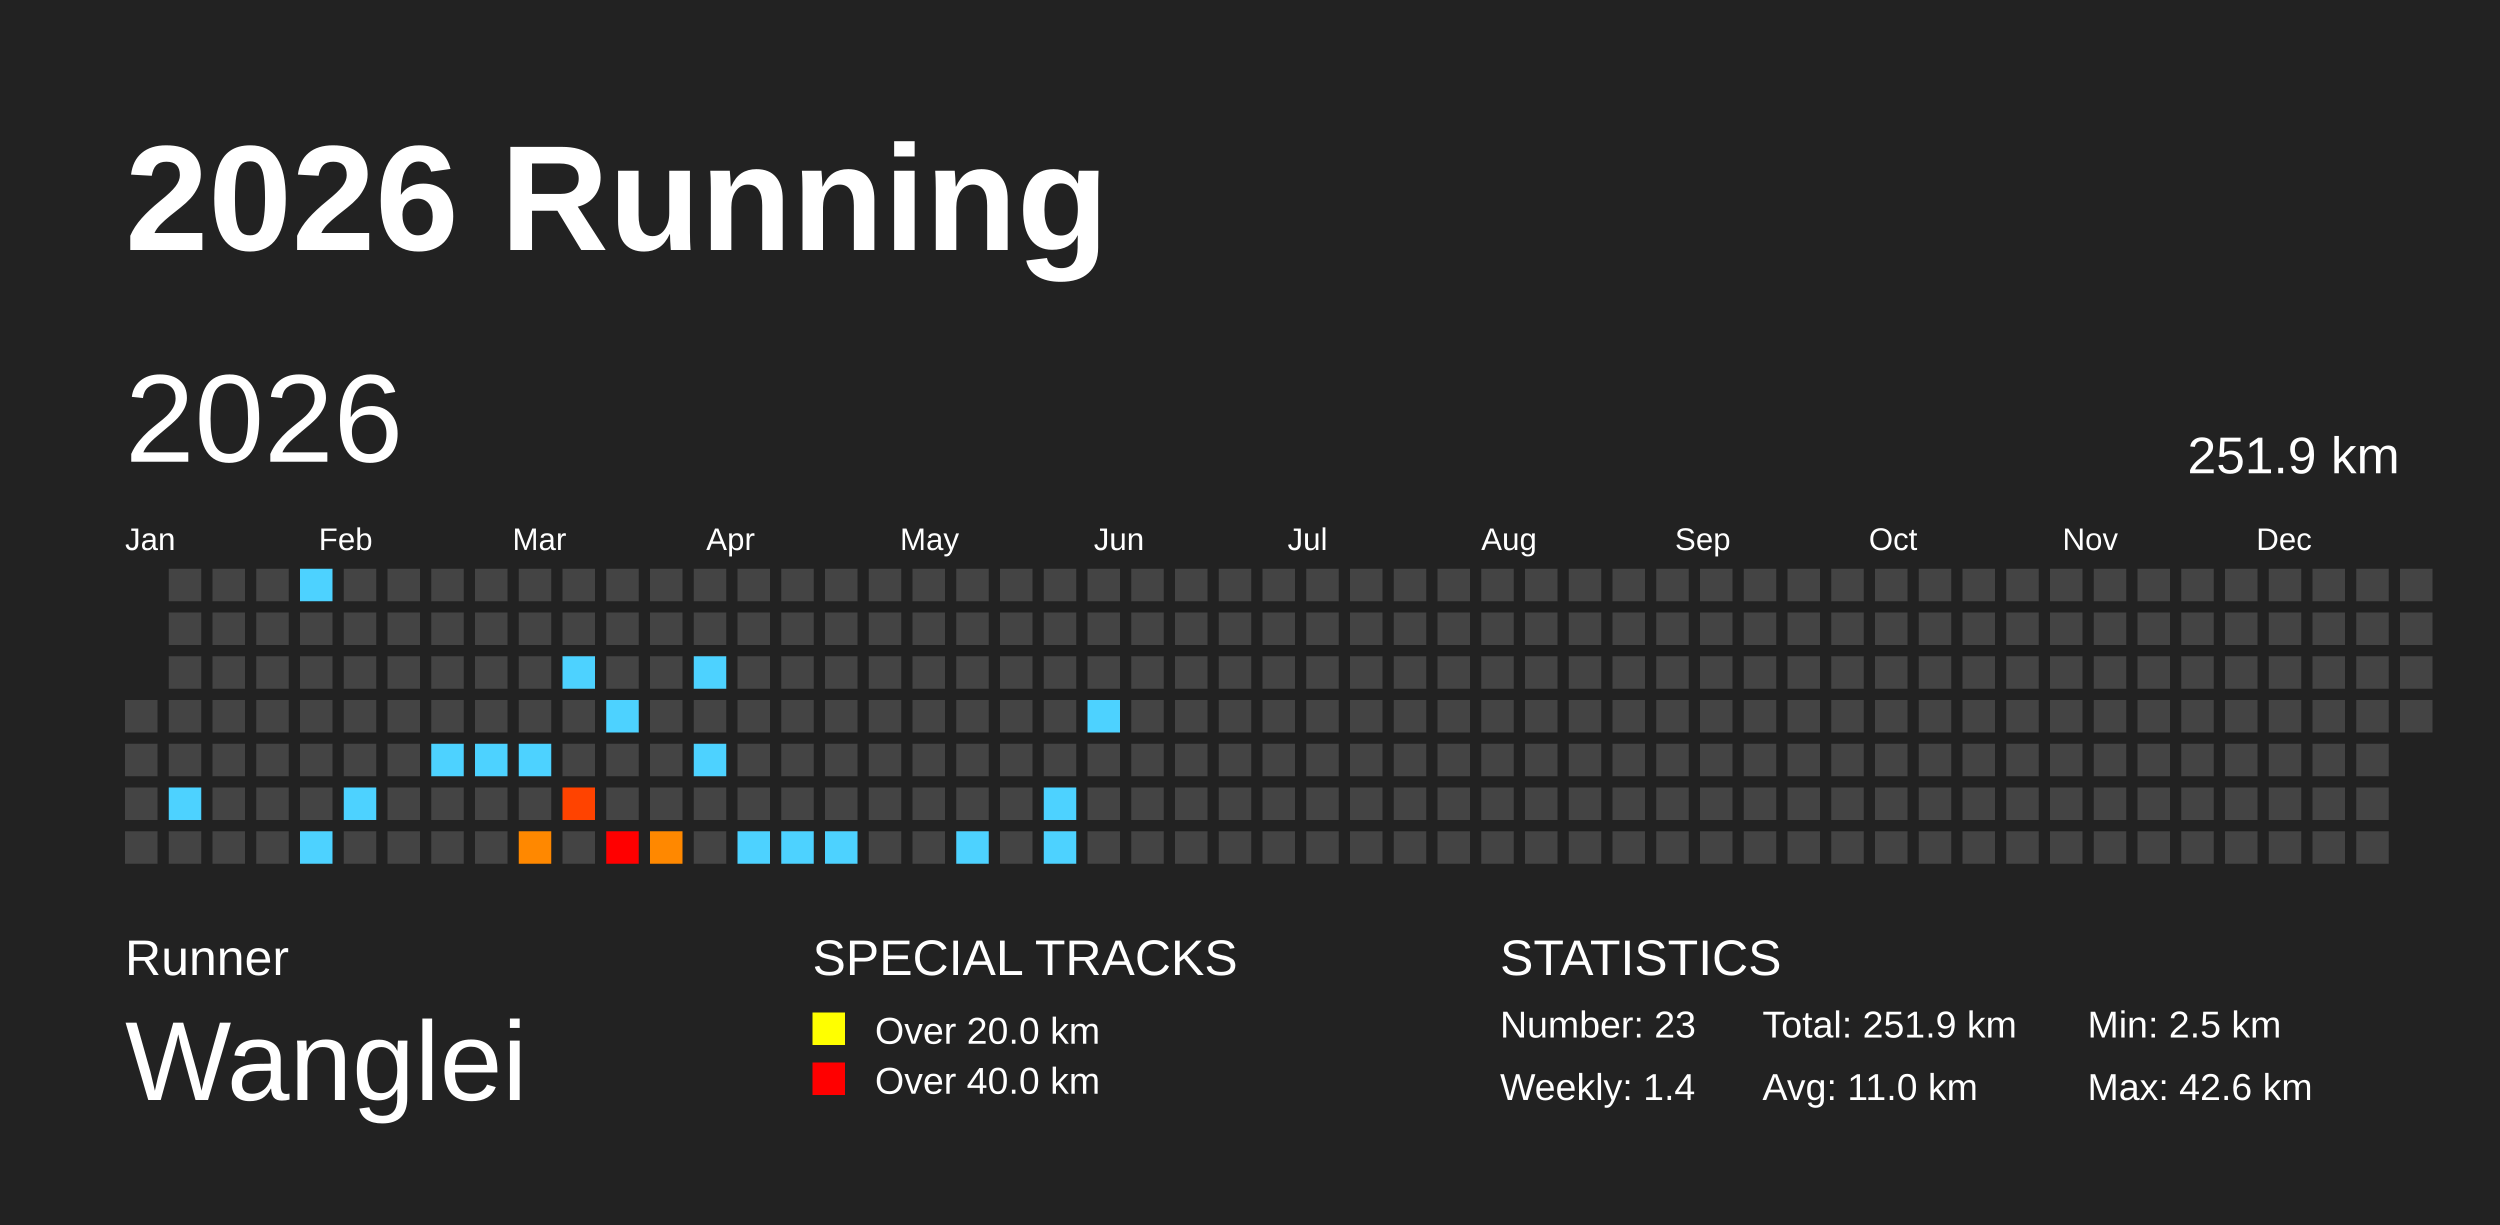
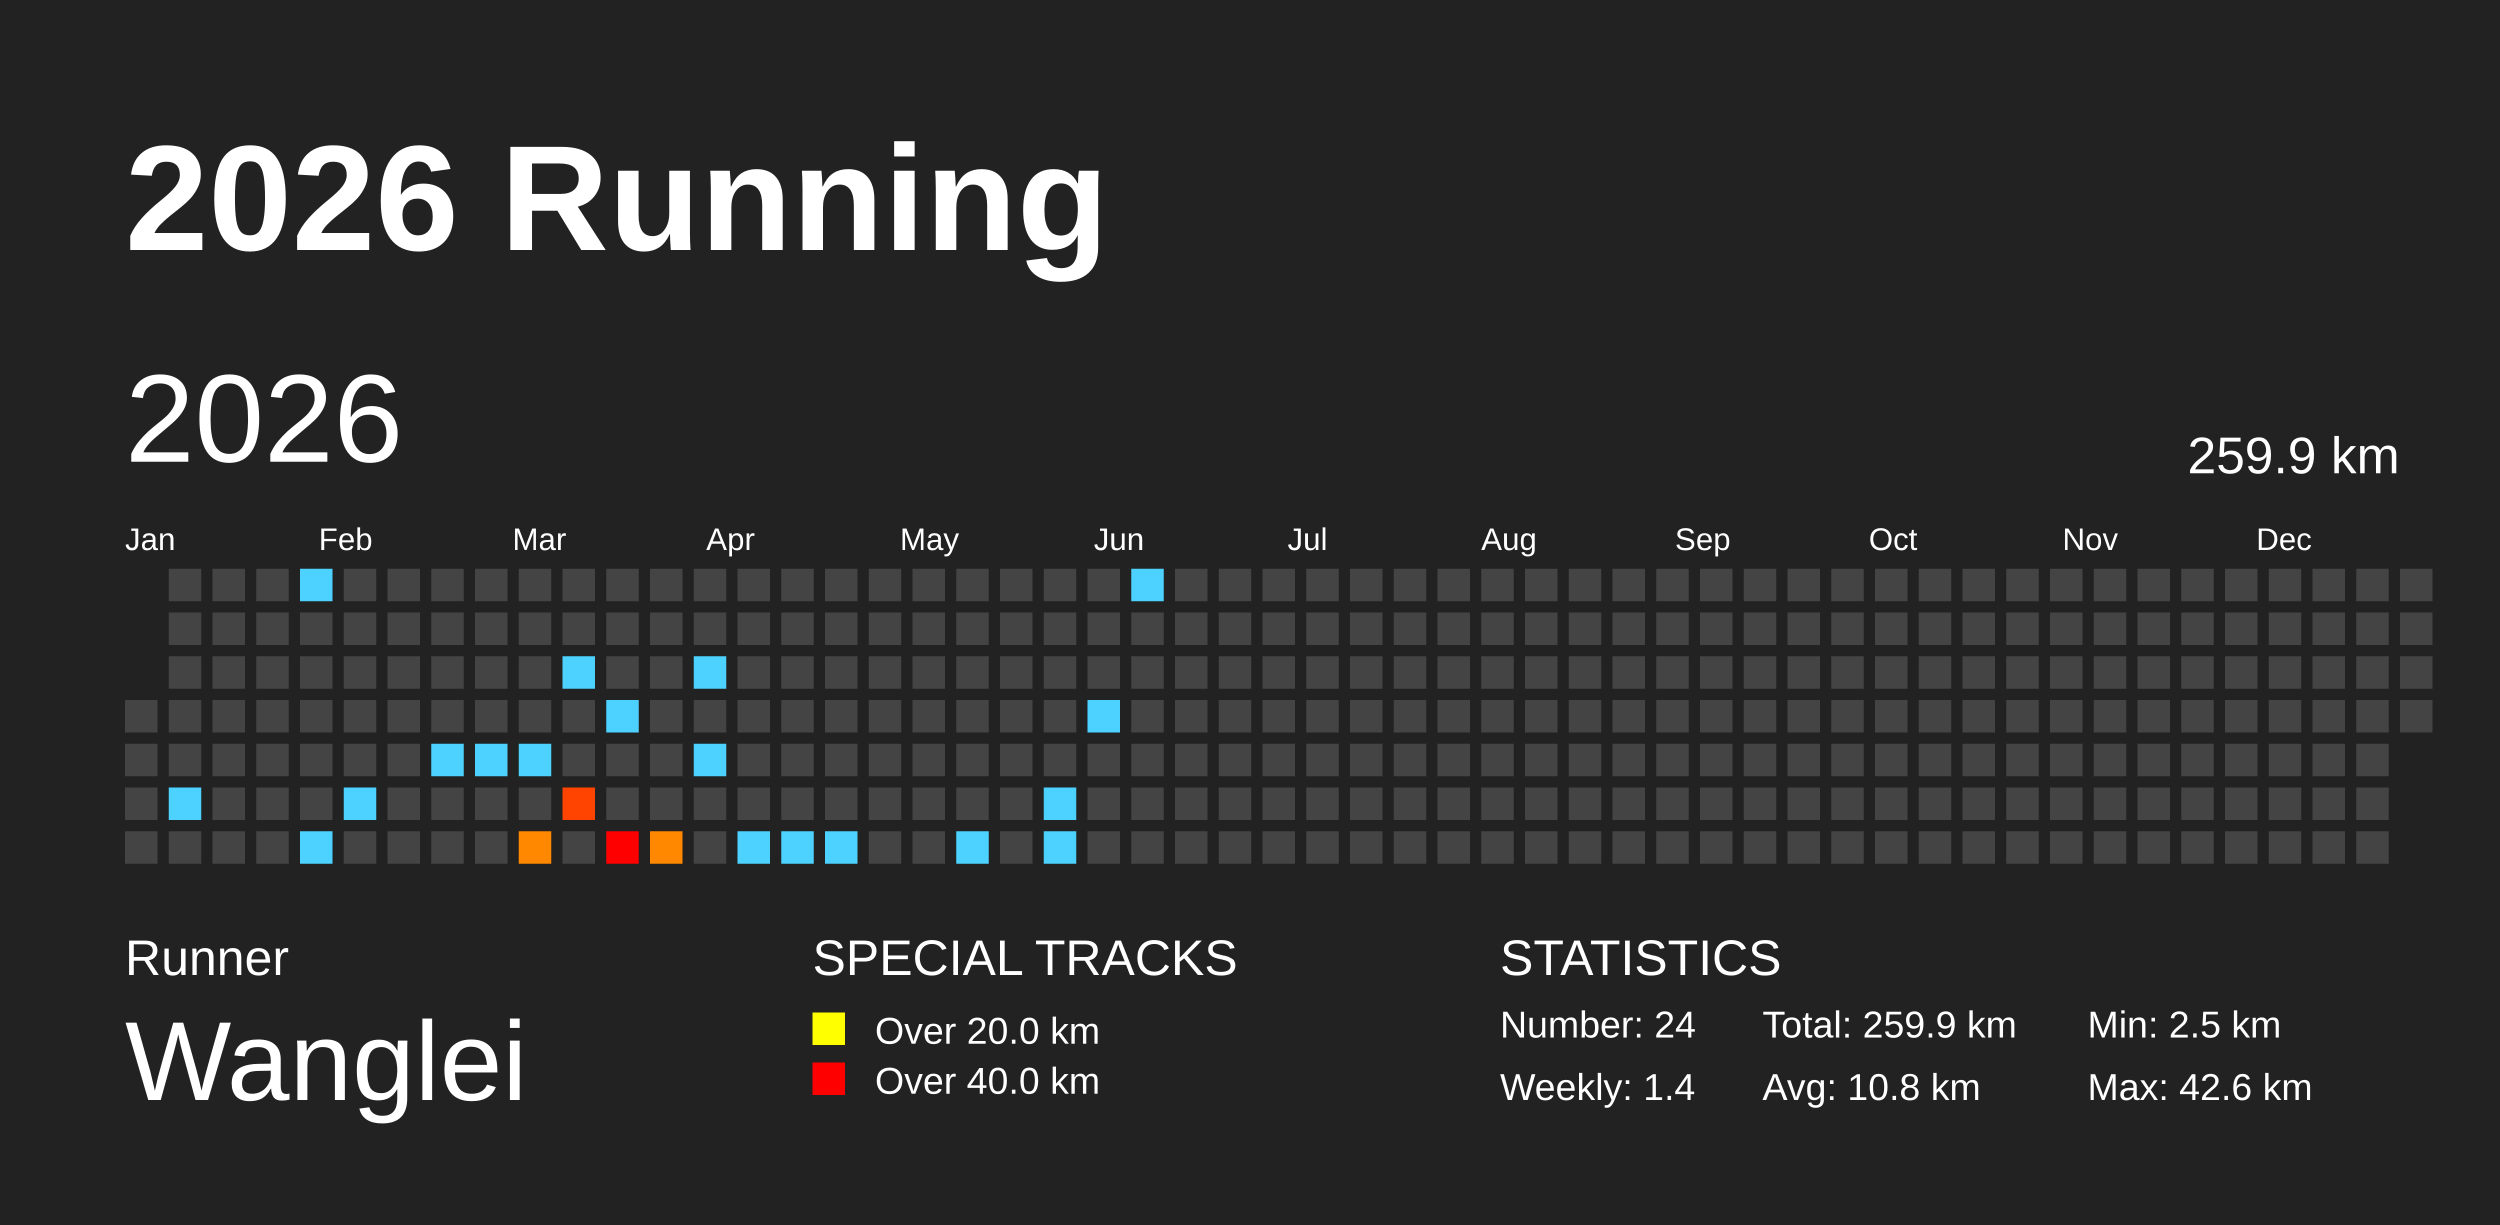
<svg xmlns="http://www.w3.org/2000/svg" baseProfile="full" height="98mm" version="1.1" viewBox="0,0,200,98" width="200mm">
  <defs />
  <rect fill="#222222" height="98" width="200" x="0" y="0" />
  <text fill="#FFFFFF" style="font-size:12px; font-family:Arial; font-weight:bold;" x="10" y="20">2026 Running</text>
  <text fill="#FFFFFF" style="font-size:4px; font-family:Arial" x="10" y="78">Runner</text>
  <text fill="#FFFFFF" style="font-size:9px; font-family:Arial" x="10" y="88">Wanglei</text>
  <text fill="#FFFFFF" style="font-size:4px; font-family:Arial" x="65" y="78">SPECIAL TRACKS</text>
  <rect fill="yellow" height="2.6" width="2.6" x="65" y="81" />
  <text fill="#FFFFFF" style="font-size:3px; font-family:Arial" x="70" y="83.5">Over 20.0 km</text>
  <rect fill="red" height="2.6" width="2.6" x="65" y="85" />
  <text fill="#FFFFFF" style="font-size:3px; font-family:Arial" x="70" y="87.5">Over 40.0 km</text>
  <text fill="#FFFFFF" style="font-size:4px; font-family:Arial" x="120" y="78">STATISTICS</text>
-   <text fill="#FFFFFF" style="font-size:3px; font-family:Arial" x="120" y="83">Number: 23</text>
+   <text fill="#FFFFFF" style="font-size:3px; font-family:Arial" x="120" y="83">Number: 24</text>
  <text fill="#FFFFFF" style="font-size:3px; font-family:Arial" x="120" y="88">Weekly: 1.4</text>
-   <text fill="#FFFFFF" style="font-size:3px; font-family:Arial" x="141" y="83">Total: 251.9 km</text>
-   <text fill="#FFFFFF" style="font-size:3px; font-family:Arial" x="141" y="88">Avg: 11.0 km</text>
+   <text fill="#FFFFFF" style="font-size:3px; font-family:Arial" x="141" y="83">Total: 259.9 km</text>
+   <text fill="#FFFFFF" style="font-size:3px; font-family:Arial" x="141" y="88">Avg: 10.8 km</text>
  <text fill="#FFFFFF" style="font-size:3px; font-family:Arial" x="167" y="83">Min: 2.5 km</text>
  <text fill="#FFFFFF" style="font-size:3px; font-family:Arial" x="167" y="88">Max: 42.6 km</text>
  <text dominant-baseline="hanging" fill="#FFFFFF" style="font-size:10.0px; font-family:Arial;" x="10" y="30">2026</text>
-   <text dominant-baseline="hanging" fill="#FFFFFF" style="font-size:4.125px; font-family:Arial;" x="175" y="35">251.9 km</text>
+   <text dominant-baseline="hanging" fill="#FFFFFF" style="font-size:4.125px; font-family:Arial;" x="175" y="35">259.9 km</text>
  <text fill="#FFFFFF" style="font-size:2.5px; font-family:Arial" x="10.0" y="44">Jan</text>
  <text fill="#FFFFFF" style="font-size:2.5px; font-family:Arial" x="25.5" y="44">Feb</text>
  <text fill="#FFFFFF" style="font-size:2.5px; font-family:Arial" x="41.0" y="44">Mar</text>
  <text fill="#FFFFFF" style="font-size:2.5px; font-family:Arial" x="56.5" y="44">Apr</text>
  <text fill="#FFFFFF" style="font-size:2.5px; font-family:Arial" x="72.0" y="44">May</text>
  <text fill="#FFFFFF" style="font-size:2.5px; font-family:Arial" x="87.5" y="44">Jun</text>
  <text fill="#FFFFFF" style="font-size:2.5px; font-family:Arial" x="103.0" y="44">Jul</text>
  <text fill="#FFFFFF" style="font-size:2.5px; font-family:Arial" x="118.5" y="44">Aug</text>
  <text fill="#FFFFFF" style="font-size:2.5px; font-family:Arial" x="134.0" y="44">Sep</text>
  <text fill="#FFFFFF" style="font-size:2.5px; font-family:Arial" x="149.5" y="44">Oct</text>
  <text fill="#FFFFFF" style="font-size:2.5px; font-family:Arial" x="165.0" y="44">Nov</text>
  <text fill="#FFFFFF" style="font-size:2.5px; font-family:Arial" x="180.5" y="44">Dec</text>
  <rect fill="#444444" height="2.6" width="2.6" x="10.0" y="56.0" />
  <rect fill="#444444" height="2.6" width="2.6" x="10.0" y="59.5" />
  <rect fill="#444444" height="2.6" width="2.6" x="10.0" y="63.0" />
  <rect fill="#444444" height="2.6" width="2.6" x="10.0" y="66.5" />
  <rect fill="#444444" height="2.6" width="2.6" x="13.5" y="45.5" />
  <rect fill="#444444" height="2.6" width="2.6" x="13.5" y="49.0" />
  <rect fill="#444444" height="2.6" width="2.6" x="13.5" y="52.5" />
  <rect fill="#444444" height="2.6" width="2.6" x="13.5" y="56.0" />
  <rect fill="#444444" height="2.6" width="2.6" x="13.5" y="59.5" />
  <rect fill="#4dd2ff" height="2.6" width="2.6" x="13.5" y="63.0" />
  <rect fill="#444444" height="2.6" width="2.6" x="13.5" y="66.5" />
  <rect fill="#444444" height="2.6" width="2.6" x="17.0" y="45.5" />
  <rect fill="#444444" height="2.6" width="2.6" x="17.0" y="49.0" />
  <rect fill="#444444" height="2.6" width="2.6" x="17.0" y="52.5" />
  <rect fill="#444444" height="2.6" width="2.6" x="17.0" y="56.0" />
  <rect fill="#444444" height="2.6" width="2.6" x="17.0" y="59.5" />
  <rect fill="#444444" height="2.6" width="2.6" x="17.0" y="63.0" />
  <rect fill="#444444" height="2.6" width="2.6" x="17.0" y="66.5" />
  <rect fill="#444444" height="2.6" width="2.6" x="20.5" y="45.5" />
  <rect fill="#444444" height="2.6" width="2.6" x="20.5" y="49.0" />
  <rect fill="#444444" height="2.6" width="2.6" x="20.5" y="52.5" />
  <rect fill="#444444" height="2.6" width="2.6" x="20.5" y="56.0" />
  <rect fill="#444444" height="2.6" width="2.6" x="20.5" y="59.5" />
  <rect fill="#444444" height="2.6" width="2.6" x="20.5" y="63.0" />
  <rect fill="#444444" height="2.6" width="2.6" x="20.5" y="66.5" />
  <rect fill="#4dd2ff" height="2.6" width="2.6" x="24.0" y="45.5" />
  <rect fill="#444444" height="2.6" width="2.6" x="24.0" y="49.0" />
  <rect fill="#444444" height="2.6" width="2.6" x="24.0" y="52.5" />
  <rect fill="#444444" height="2.6" width="2.6" x="24.0" y="56.0" />
  <rect fill="#444444" height="2.6" width="2.6" x="24.0" y="59.5" />
  <rect fill="#444444" height="2.6" width="2.6" x="24.0" y="63.0" />
  <rect fill="#4dd2ff" height="2.6" width="2.6" x="24.0" y="66.5" />
  <rect fill="#444444" height="2.6" width="2.6" x="27.5" y="45.5" />
  <rect fill="#444444" height="2.6" width="2.6" x="27.5" y="49.0" />
  <rect fill="#444444" height="2.6" width="2.6" x="27.5" y="52.5" />
  <rect fill="#444444" height="2.6" width="2.6" x="27.5" y="56.0" />
  <rect fill="#444444" height="2.6" width="2.6" x="27.5" y="59.5" />
  <rect fill="#4dd2ff" height="2.6" width="2.6" x="27.5" y="63.0" />
  <rect fill="#444444" height="2.6" width="2.6" x="27.5" y="66.5" />
  <rect fill="#444444" height="2.6" width="2.6" x="31.0" y="45.5" />
  <rect fill="#444444" height="2.6" width="2.6" x="31.0" y="49.0" />
  <rect fill="#444444" height="2.6" width="2.6" x="31.0" y="52.5" />
  <rect fill="#444444" height="2.6" width="2.6" x="31.0" y="56.0" />
  <rect fill="#444444" height="2.6" width="2.6" x="31.0" y="59.5" />
  <rect fill="#444444" height="2.6" width="2.6" x="31.0" y="63.0" />
  <rect fill="#444444" height="2.6" width="2.6" x="31.0" y="66.5" />
  <rect fill="#444444" height="2.6" width="2.6" x="34.5" y="45.5" />
  <rect fill="#444444" height="2.6" width="2.6" x="34.5" y="49.0" />
  <rect fill="#444444" height="2.6" width="2.6" x="34.5" y="52.5" />
  <rect fill="#444444" height="2.6" width="2.6" x="34.5" y="56.0" />
  <rect fill="#4dd2ff" height="2.6" width="2.6" x="34.5" y="59.5" />
  <rect fill="#444444" height="2.6" width="2.6" x="34.5" y="63.0" />
  <rect fill="#444444" height="2.6" width="2.6" x="34.5" y="66.5" />
  <rect fill="#444444" height="2.6" width="2.6" x="38.0" y="45.5" />
  <rect fill="#444444" height="2.6" width="2.6" x="38.0" y="49.0" />
  <rect fill="#444444" height="2.6" width="2.6" x="38.0" y="52.5" />
  <rect fill="#444444" height="2.6" width="2.6" x="38.0" y="56.0" />
  <rect fill="#4dd2ff" height="2.6" width="2.6" x="38.0" y="59.5" />
  <rect fill="#444444" height="2.6" width="2.6" x="38.0" y="63.0" />
  <rect fill="#444444" height="2.6" width="2.6" x="38.0" y="66.5" />
  <rect fill="#444444" height="2.6" width="2.6" x="41.5" y="45.5" />
  <rect fill="#444444" height="2.6" width="2.6" x="41.5" y="49.0" />
  <rect fill="#444444" height="2.6" width="2.6" x="41.5" y="52.5" />
  <rect fill="#444444" height="2.6" width="2.6" x="41.5" y="56.0" />
  <rect fill="#4dd2ff" height="2.6" width="2.6" x="41.5" y="59.5" />
  <rect fill="#444444" height="2.6" width="2.6" x="41.5" y="63.0" />
  <rect fill="#ff8800" height="2.6" width="2.6" x="41.5" y="66.5" />
  <rect fill="#444444" height="2.6" width="2.6" x="45.0" y="45.5" />
  <rect fill="#444444" height="2.6" width="2.6" x="45.0" y="49.0" />
  <rect fill="#4dd2ff" height="2.6" width="2.6" x="45.0" y="52.5" />
  <rect fill="#444444" height="2.6" width="2.6" x="45.0" y="56.0" />
  <rect fill="#444444" height="2.6" width="2.6" x="45.0" y="59.5" />
  <rect fill="#ff4300" height="2.6" width="2.6" x="45.0" y="63.0" />
  <rect fill="#444444" height="2.6" width="2.6" x="45.0" y="66.5" />
  <rect fill="#444444" height="2.6" width="2.6" x="48.5" y="45.5" />
  <rect fill="#444444" height="2.6" width="2.6" x="48.5" y="49.0" />
  <rect fill="#444444" height="2.6" width="2.6" x="48.5" y="52.5" />
  <rect fill="#4dd2ff" height="2.6" width="2.6" x="48.5" y="56.0" />
  <rect fill="#444444" height="2.6" width="2.6" x="48.5" y="59.5" />
  <rect fill="#444444" height="2.6" width="2.6" x="48.5" y="63.0" />
  <rect fill="red" height="2.6" width="2.6" x="48.5" y="66.5" />
  <rect fill="#444444" height="2.6" width="2.6" x="52.0" y="45.5" />
  <rect fill="#444444" height="2.6" width="2.6" x="52.0" y="49.0" />
  <rect fill="#444444" height="2.6" width="2.6" x="52.0" y="52.5" />
  <rect fill="#444444" height="2.6" width="2.6" x="52.0" y="56.0" />
  <rect fill="#444444" height="2.6" width="2.6" x="52.0" y="59.5" />
  <rect fill="#444444" height="2.6" width="2.6" x="52.0" y="63.0" />
  <rect fill="#ff8800" height="2.6" width="2.6" x="52.0" y="66.5" />
  <rect fill="#444444" height="2.6" width="2.6" x="55.5" y="45.5" />
  <rect fill="#444444" height="2.6" width="2.6" x="55.5" y="49.0" />
  <rect fill="#4dd2ff" height="2.6" width="2.6" x="55.5" y="52.5" />
  <rect fill="#444444" height="2.6" width="2.6" x="55.5" y="56.0" />
  <rect fill="#4dd2ff" height="2.6" width="2.6" x="55.5" y="59.5" />
  <rect fill="#444444" height="2.6" width="2.6" x="55.5" y="63.0" />
  <rect fill="#444444" height="2.6" width="2.6" x="55.5" y="66.5" />
  <rect fill="#444444" height="2.6" width="2.6" x="59.0" y="45.5" />
  <rect fill="#444444" height="2.6" width="2.6" x="59.0" y="49.0" />
  <rect fill="#444444" height="2.6" width="2.6" x="59.0" y="52.5" />
  <rect fill="#444444" height="2.6" width="2.6" x="59.0" y="56.0" />
  <rect fill="#444444" height="2.6" width="2.6" x="59.0" y="59.5" />
  <rect fill="#444444" height="2.6" width="2.6" x="59.0" y="63.0" />
  <rect fill="#4dd2ff" height="2.6" width="2.6" x="59.0" y="66.5" />
  <rect fill="#444444" height="2.6" width="2.6" x="62.5" y="45.5" />
  <rect fill="#444444" height="2.6" width="2.6" x="62.5" y="49.0" />
  <rect fill="#444444" height="2.6" width="2.6" x="62.5" y="52.5" />
  <rect fill="#444444" height="2.6" width="2.6" x="62.5" y="56.0" />
  <rect fill="#444444" height="2.6" width="2.6" x="62.5" y="59.5" />
  <rect fill="#444444" height="2.6" width="2.6" x="62.5" y="63.0" />
  <rect fill="#4dd2ff" height="2.6" width="2.6" x="62.5" y="66.5" />
  <rect fill="#444444" height="2.6" width="2.6" x="66.0" y="45.5" />
  <rect fill="#444444" height="2.6" width="2.6" x="66.0" y="49.0" />
  <rect fill="#444444" height="2.6" width="2.6" x="66.0" y="52.5" />
  <rect fill="#444444" height="2.6" width="2.6" x="66.0" y="56.0" />
  <rect fill="#444444" height="2.6" width="2.6" x="66.0" y="59.5" />
  <rect fill="#444444" height="2.6" width="2.6" x="66.0" y="63.0" />
  <rect fill="#4dd2ff" height="2.6" width="2.6" x="66.0" y="66.5" />
  <rect fill="#444444" height="2.6" width="2.6" x="69.5" y="45.5" />
  <rect fill="#444444" height="2.6" width="2.6" x="69.5" y="49.0" />
  <rect fill="#444444" height="2.6" width="2.6" x="69.5" y="52.5" />
  <rect fill="#444444" height="2.6" width="2.6" x="69.5" y="56.0" />
  <rect fill="#444444" height="2.6" width="2.6" x="69.5" y="59.5" />
  <rect fill="#444444" height="2.6" width="2.6" x="69.5" y="63.0" />
  <rect fill="#444444" height="2.6" width="2.6" x="69.5" y="66.5" />
  <rect fill="#444444" height="2.6" width="2.6" x="73.0" y="45.5" />
  <rect fill="#444444" height="2.6" width="2.6" x="73.0" y="49.0" />
  <rect fill="#444444" height="2.6" width="2.6" x="73.0" y="52.5" />
  <rect fill="#444444" height="2.6" width="2.6" x="73.0" y="56.0" />
  <rect fill="#444444" height="2.6" width="2.6" x="73.0" y="59.5" />
  <rect fill="#444444" height="2.6" width="2.6" x="73.0" y="63.0" />
  <rect fill="#444444" height="2.6" width="2.6" x="73.0" y="66.5" />
  <rect fill="#444444" height="2.6" width="2.6" x="76.5" y="45.5" />
  <rect fill="#444444" height="2.6" width="2.6" x="76.5" y="49.0" />
  <rect fill="#444444" height="2.6" width="2.6" x="76.5" y="52.5" />
  <rect fill="#444444" height="2.6" width="2.6" x="76.5" y="56.0" />
  <rect fill="#444444" height="2.6" width="2.6" x="76.5" y="59.5" />
  <rect fill="#444444" height="2.6" width="2.6" x="76.5" y="63.0" />
  <rect fill="#4dd2ff" height="2.6" width="2.6" x="76.5" y="66.5" />
  <rect fill="#444444" height="2.6" width="2.6" x="80.0" y="45.5" />
  <rect fill="#444444" height="2.6" width="2.6" x="80.0" y="49.0" />
  <rect fill="#444444" height="2.6" width="2.6" x="80.0" y="52.5" />
  <rect fill="#444444" height="2.6" width="2.6" x="80.0" y="56.0" />
  <rect fill="#444444" height="2.6" width="2.6" x="80.0" y="59.5" />
  <rect fill="#444444" height="2.6" width="2.6" x="80.0" y="63.0" />
  <rect fill="#444444" height="2.6" width="2.6" x="80.0" y="66.5" />
  <rect fill="#444444" height="2.6" width="2.6" x="83.5" y="45.5" />
  <rect fill="#444444" height="2.6" width="2.6" x="83.5" y="49.0" />
  <rect fill="#444444" height="2.6" width="2.6" x="83.5" y="52.5" />
  <rect fill="#444444" height="2.6" width="2.6" x="83.5" y="56.0" />
  <rect fill="#444444" height="2.6" width="2.6" x="83.5" y="59.5" />
  <rect fill="#4dd2ff" height="2.6" width="2.6" x="83.5" y="63.0" />
  <rect fill="#4dd2ff" height="2.6" width="2.6" x="83.5" y="66.5" />
  <rect fill="#444444" height="2.6" width="2.6" x="87.0" y="45.5" />
  <rect fill="#444444" height="2.6" width="2.6" x="87.0" y="49.0" />
  <rect fill="#444444" height="2.6" width="2.6" x="87.0" y="52.5" />
  <rect fill="#4dd2ff" height="2.6" width="2.6" x="87.0" y="56.0" />
  <rect fill="#444444" height="2.6" width="2.6" x="87.0" y="59.5" />
  <rect fill="#444444" height="2.6" width="2.6" x="87.0" y="63.0" />
  <rect fill="#444444" height="2.6" width="2.6" x="87.0" y="66.5" />
-   <rect fill="#444444" height="2.6" width="2.6" x="90.5" y="45.5" />
+   <rect fill="#4dd2ff" height="2.6" width="2.6" x="90.5" y="45.5" />
  <rect fill="#444444" height="2.6" width="2.6" x="90.5" y="49.0" />
  <rect fill="#444444" height="2.6" width="2.6" x="90.5" y="52.5" />
  <rect fill="#444444" height="2.6" width="2.6" x="90.5" y="56.0" />
  <rect fill="#444444" height="2.6" width="2.6" x="90.5" y="59.5" />
  <rect fill="#444444" height="2.6" width="2.6" x="90.5" y="63.0" />
  <rect fill="#444444" height="2.6" width="2.6" x="90.5" y="66.5" />
  <rect fill="#444444" height="2.6" width="2.6" x="94.0" y="45.5" />
  <rect fill="#444444" height="2.6" width="2.6" x="94.0" y="49.0" />
  <rect fill="#444444" height="2.6" width="2.6" x="94.0" y="52.5" />
  <rect fill="#444444" height="2.6" width="2.6" x="94.0" y="56.0" />
  <rect fill="#444444" height="2.6" width="2.6" x="94.0" y="59.5" />
  <rect fill="#444444" height="2.6" width="2.6" x="94.0" y="63.0" />
  <rect fill="#444444" height="2.6" width="2.6" x="94.0" y="66.5" />
  <rect fill="#444444" height="2.6" width="2.6" x="97.5" y="45.5" />
  <rect fill="#444444" height="2.6" width="2.6" x="97.5" y="49.0" />
  <rect fill="#444444" height="2.6" width="2.6" x="97.5" y="52.5" />
  <rect fill="#444444" height="2.6" width="2.6" x="97.5" y="56.0" />
  <rect fill="#444444" height="2.6" width="2.6" x="97.5" y="59.5" />
  <rect fill="#444444" height="2.6" width="2.6" x="97.5" y="63.0" />
  <rect fill="#444444" height="2.6" width="2.6" x="97.5" y="66.5" />
  <rect fill="#444444" height="2.6" width="2.6" x="101.0" y="45.5" />
  <rect fill="#444444" height="2.6" width="2.6" x="101.0" y="49.0" />
  <rect fill="#444444" height="2.6" width="2.6" x="101.0" y="52.5" />
  <rect fill="#444444" height="2.6" width="2.6" x="101.0" y="56.0" />
  <rect fill="#444444" height="2.6" width="2.6" x="101.0" y="59.5" />
  <rect fill="#444444" height="2.6" width="2.6" x="101.0" y="63.0" />
  <rect fill="#444444" height="2.6" width="2.6" x="101.0" y="66.5" />
  <rect fill="#444444" height="2.6" width="2.6" x="104.5" y="45.5" />
  <rect fill="#444444" height="2.6" width="2.6" x="104.5" y="49.0" />
  <rect fill="#444444" height="2.6" width="2.6" x="104.5" y="52.5" />
  <rect fill="#444444" height="2.6" width="2.6" x="104.5" y="56.0" />
  <rect fill="#444444" height="2.6" width="2.6" x="104.5" y="59.5" />
  <rect fill="#444444" height="2.6" width="2.6" x="104.5" y="63.0" />
  <rect fill="#444444" height="2.6" width="2.6" x="104.5" y="66.5" />
  <rect fill="#444444" height="2.6" width="2.6" x="108.0" y="45.5" />
  <rect fill="#444444" height="2.6" width="2.6" x="108.0" y="49.0" />
  <rect fill="#444444" height="2.6" width="2.6" x="108.0" y="52.5" />
  <rect fill="#444444" height="2.6" width="2.6" x="108.0" y="56.0" />
  <rect fill="#444444" height="2.6" width="2.6" x="108.0" y="59.5" />
  <rect fill="#444444" height="2.6" width="2.6" x="108.0" y="63.0" />
  <rect fill="#444444" height="2.6" width="2.6" x="108.0" y="66.5" />
  <rect fill="#444444" height="2.6" width="2.6" x="111.5" y="45.5" />
  <rect fill="#444444" height="2.6" width="2.6" x="111.5" y="49.0" />
  <rect fill="#444444" height="2.6" width="2.6" x="111.5" y="52.5" />
  <rect fill="#444444" height="2.6" width="2.6" x="111.5" y="56.0" />
  <rect fill="#444444" height="2.6" width="2.6" x="111.5" y="59.5" />
  <rect fill="#444444" height="2.6" width="2.6" x="111.5" y="63.0" />
  <rect fill="#444444" height="2.6" width="2.6" x="111.5" y="66.5" />
  <rect fill="#444444" height="2.6" width="2.6" x="115.0" y="45.5" />
  <rect fill="#444444" height="2.6" width="2.6" x="115.0" y="49.0" />
  <rect fill="#444444" height="2.6" width="2.6" x="115.0" y="52.5" />
  <rect fill="#444444" height="2.6" width="2.6" x="115.0" y="56.0" />
  <rect fill="#444444" height="2.6" width="2.6" x="115.0" y="59.5" />
  <rect fill="#444444" height="2.6" width="2.6" x="115.0" y="63.0" />
  <rect fill="#444444" height="2.6" width="2.6" x="115.0" y="66.5" />
  <rect fill="#444444" height="2.6" width="2.6" x="118.5" y="45.5" />
  <rect fill="#444444" height="2.6" width="2.6" x="118.5" y="49.0" />
  <rect fill="#444444" height="2.6" width="2.6" x="118.5" y="52.5" />
  <rect fill="#444444" height="2.6" width="2.6" x="118.5" y="56.0" />
  <rect fill="#444444" height="2.6" width="2.6" x="118.5" y="59.5" />
  <rect fill="#444444" height="2.6" width="2.6" x="118.5" y="63.0" />
  <rect fill="#444444" height="2.6" width="2.6" x="118.5" y="66.5" />
  <rect fill="#444444" height="2.6" width="2.6" x="122.0" y="45.5" />
  <rect fill="#444444" height="2.6" width="2.6" x="122.0" y="49.0" />
  <rect fill="#444444" height="2.6" width="2.6" x="122.0" y="52.5" />
  <rect fill="#444444" height="2.6" width="2.6" x="122.0" y="56.0" />
  <rect fill="#444444" height="2.6" width="2.6" x="122.0" y="59.5" />
  <rect fill="#444444" height="2.6" width="2.6" x="122.0" y="63.0" />
  <rect fill="#444444" height="2.6" width="2.6" x="122.0" y="66.5" />
  <rect fill="#444444" height="2.6" width="2.6" x="125.5" y="45.5" />
  <rect fill="#444444" height="2.6" width="2.6" x="125.5" y="49.0" />
  <rect fill="#444444" height="2.6" width="2.6" x="125.5" y="52.5" />
  <rect fill="#444444" height="2.6" width="2.6" x="125.5" y="56.0" />
  <rect fill="#444444" height="2.6" width="2.6" x="125.5" y="59.5" />
  <rect fill="#444444" height="2.6" width="2.6" x="125.5" y="63.0" />
  <rect fill="#444444" height="2.6" width="2.6" x="125.5" y="66.5" />
  <rect fill="#444444" height="2.6" width="2.6" x="129.0" y="45.5" />
  <rect fill="#444444" height="2.6" width="2.6" x="129.0" y="49.0" />
  <rect fill="#444444" height="2.6" width="2.6" x="129.0" y="52.5" />
  <rect fill="#444444" height="2.6" width="2.6" x="129.0" y="56.0" />
  <rect fill="#444444" height="2.6" width="2.6" x="129.0" y="59.5" />
  <rect fill="#444444" height="2.6" width="2.6" x="129.0" y="63.0" />
  <rect fill="#444444" height="2.6" width="2.6" x="129.0" y="66.5" />
  <rect fill="#444444" height="2.6" width="2.6" x="132.5" y="45.5" />
  <rect fill="#444444" height="2.6" width="2.6" x="132.5" y="49.0" />
  <rect fill="#444444" height="2.6" width="2.6" x="132.5" y="52.5" />
  <rect fill="#444444" height="2.6" width="2.6" x="132.5" y="56.0" />
  <rect fill="#444444" height="2.6" width="2.6" x="132.5" y="59.5" />
  <rect fill="#444444" height="2.6" width="2.6" x="132.5" y="63.0" />
  <rect fill="#444444" height="2.6" width="2.6" x="132.5" y="66.5" />
  <rect fill="#444444" height="2.6" width="2.6" x="136.0" y="45.5" />
  <rect fill="#444444" height="2.6" width="2.6" x="136.0" y="49.0" />
  <rect fill="#444444" height="2.6" width="2.6" x="136.0" y="52.5" />
  <rect fill="#444444" height="2.6" width="2.6" x="136.0" y="56.0" />
  <rect fill="#444444" height="2.6" width="2.6" x="136.0" y="59.5" />
  <rect fill="#444444" height="2.6" width="2.6" x="136.0" y="63.0" />
  <rect fill="#444444" height="2.6" width="2.6" x="136.0" y="66.5" />
  <rect fill="#444444" height="2.6" width="2.6" x="139.5" y="45.5" />
  <rect fill="#444444" height="2.6" width="2.6" x="139.5" y="49.0" />
  <rect fill="#444444" height="2.6" width="2.6" x="139.5" y="52.5" />
  <rect fill="#444444" height="2.6" width="2.6" x="139.5" y="56.0" />
  <rect fill="#444444" height="2.6" width="2.6" x="139.5" y="59.5" />
  <rect fill="#444444" height="2.6" width="2.6" x="139.5" y="63.0" />
  <rect fill="#444444" height="2.6" width="2.6" x="139.5" y="66.5" />
  <rect fill="#444444" height="2.6" width="2.6" x="143.0" y="45.5" />
  <rect fill="#444444" height="2.6" width="2.6" x="143.0" y="49.0" />
  <rect fill="#444444" height="2.6" width="2.6" x="143.0" y="52.5" />
  <rect fill="#444444" height="2.6" width="2.6" x="143.0" y="56.0" />
  <rect fill="#444444" height="2.6" width="2.6" x="143.0" y="59.5" />
  <rect fill="#444444" height="2.6" width="2.6" x="143.0" y="63.0" />
  <rect fill="#444444" height="2.6" width="2.6" x="143.0" y="66.5" />
  <rect fill="#444444" height="2.6" width="2.6" x="146.5" y="45.5" />
  <rect fill="#444444" height="2.6" width="2.6" x="146.5" y="49.0" />
  <rect fill="#444444" height="2.6" width="2.6" x="146.5" y="52.5" />
  <rect fill="#444444" height="2.6" width="2.6" x="146.5" y="56.0" />
  <rect fill="#444444" height="2.6" width="2.6" x="146.5" y="59.5" />
  <rect fill="#444444" height="2.6" width="2.6" x="146.5" y="63.0" />
  <rect fill="#444444" height="2.6" width="2.6" x="146.5" y="66.5" />
  <rect fill="#444444" height="2.6" width="2.6" x="150.0" y="45.5" />
  <rect fill="#444444" height="2.6" width="2.6" x="150.0" y="49.0" />
  <rect fill="#444444" height="2.6" width="2.6" x="150.0" y="52.5" />
  <rect fill="#444444" height="2.6" width="2.6" x="150.0" y="56.0" />
  <rect fill="#444444" height="2.6" width="2.6" x="150.0" y="59.5" />
  <rect fill="#444444" height="2.6" width="2.6" x="150.0" y="63.0" />
  <rect fill="#444444" height="2.6" width="2.6" x="150.0" y="66.5" />
  <rect fill="#444444" height="2.6" width="2.6" x="153.5" y="45.5" />
  <rect fill="#444444" height="2.6" width="2.6" x="153.5" y="49.0" />
  <rect fill="#444444" height="2.6" width="2.6" x="153.5" y="52.5" />
  <rect fill="#444444" height="2.6" width="2.6" x="153.5" y="56.0" />
  <rect fill="#444444" height="2.6" width="2.6" x="153.5" y="59.5" />
  <rect fill="#444444" height="2.6" width="2.6" x="153.5" y="63.0" />
  <rect fill="#444444" height="2.6" width="2.6" x="153.5" y="66.5" />
  <rect fill="#444444" height="2.6" width="2.6" x="157.0" y="45.5" />
  <rect fill="#444444" height="2.6" width="2.6" x="157.0" y="49.0" />
  <rect fill="#444444" height="2.6" width="2.6" x="157.0" y="52.5" />
  <rect fill="#444444" height="2.6" width="2.6" x="157.0" y="56.0" />
  <rect fill="#444444" height="2.6" width="2.6" x="157.0" y="59.5" />
  <rect fill="#444444" height="2.6" width="2.6" x="157.0" y="63.0" />
  <rect fill="#444444" height="2.6" width="2.6" x="157.0" y="66.5" />
  <rect fill="#444444" height="2.6" width="2.6" x="160.5" y="45.5" />
  <rect fill="#444444" height="2.6" width="2.6" x="160.5" y="49.0" />
  <rect fill="#444444" height="2.6" width="2.6" x="160.5" y="52.5" />
  <rect fill="#444444" height="2.6" width="2.6" x="160.5" y="56.0" />
  <rect fill="#444444" height="2.6" width="2.6" x="160.5" y="59.5" />
  <rect fill="#444444" height="2.6" width="2.6" x="160.5" y="63.0" />
  <rect fill="#444444" height="2.6" width="2.6" x="160.5" y="66.5" />
  <rect fill="#444444" height="2.6" width="2.6" x="164.0" y="45.5" />
  <rect fill="#444444" height="2.6" width="2.6" x="164.0" y="49.0" />
  <rect fill="#444444" height="2.6" width="2.6" x="164.0" y="52.5" />
  <rect fill="#444444" height="2.6" width="2.6" x="164.0" y="56.0" />
  <rect fill="#444444" height="2.6" width="2.6" x="164.0" y="59.5" />
  <rect fill="#444444" height="2.6" width="2.6" x="164.0" y="63.0" />
  <rect fill="#444444" height="2.6" width="2.6" x="164.0" y="66.5" />
  <rect fill="#444444" height="2.6" width="2.6" x="167.5" y="45.5" />
  <rect fill="#444444" height="2.6" width="2.6" x="167.5" y="49.0" />
  <rect fill="#444444" height="2.6" width="2.6" x="167.5" y="52.5" />
  <rect fill="#444444" height="2.6" width="2.6" x="167.5" y="56.0" />
  <rect fill="#444444" height="2.6" width="2.6" x="167.5" y="59.5" />
  <rect fill="#444444" height="2.6" width="2.6" x="167.5" y="63.0" />
  <rect fill="#444444" height="2.6" width="2.6" x="167.5" y="66.5" />
  <rect fill="#444444" height="2.6" width="2.6" x="171.0" y="45.5" />
  <rect fill="#444444" height="2.6" width="2.6" x="171.0" y="49.0" />
  <rect fill="#444444" height="2.6" width="2.6" x="171.0" y="52.5" />
  <rect fill="#444444" height="2.6" width="2.6" x="171.0" y="56.0" />
  <rect fill="#444444" height="2.6" width="2.6" x="171.0" y="59.5" />
  <rect fill="#444444" height="2.6" width="2.6" x="171.0" y="63.0" />
  <rect fill="#444444" height="2.6" width="2.6" x="171.0" y="66.5" />
  <rect fill="#444444" height="2.6" width="2.6" x="174.5" y="45.5" />
  <rect fill="#444444" height="2.6" width="2.6" x="174.5" y="49.0" />
  <rect fill="#444444" height="2.6" width="2.6" x="174.5" y="52.5" />
  <rect fill="#444444" height="2.6" width="2.6" x="174.5" y="56.0" />
  <rect fill="#444444" height="2.6" width="2.6" x="174.5" y="59.5" />
  <rect fill="#444444" height="2.6" width="2.6" x="174.5" y="63.0" />
  <rect fill="#444444" height="2.6" width="2.6" x="174.5" y="66.5" />
  <rect fill="#444444" height="2.6" width="2.6" x="178.0" y="45.5" />
  <rect fill="#444444" height="2.6" width="2.6" x="178.0" y="49.0" />
  <rect fill="#444444" height="2.6" width="2.6" x="178.0" y="52.5" />
  <rect fill="#444444" height="2.6" width="2.6" x="178.0" y="56.0" />
  <rect fill="#444444" height="2.6" width="2.6" x="178.0" y="59.5" />
  <rect fill="#444444" height="2.6" width="2.6" x="178.0" y="63.0" />
  <rect fill="#444444" height="2.6" width="2.6" x="178.0" y="66.5" />
  <rect fill="#444444" height="2.6" width="2.6" x="181.5" y="45.5" />
  <rect fill="#444444" height="2.6" width="2.6" x="181.5" y="49.0" />
  <rect fill="#444444" height="2.6" width="2.6" x="181.5" y="52.5" />
  <rect fill="#444444" height="2.6" width="2.6" x="181.5" y="56.0" />
  <rect fill="#444444" height="2.6" width="2.6" x="181.5" y="59.5" />
  <rect fill="#444444" height="2.6" width="2.6" x="181.5" y="63.0" />
  <rect fill="#444444" height="2.6" width="2.6" x="181.5" y="66.5" />
  <rect fill="#444444" height="2.6" width="2.6" x="185.0" y="45.5" />
  <rect fill="#444444" height="2.6" width="2.6" x="185.0" y="49.0" />
  <rect fill="#444444" height="2.6" width="2.6" x="185.0" y="52.5" />
  <rect fill="#444444" height="2.6" width="2.6" x="185.0" y="56.0" />
  <rect fill="#444444" height="2.6" width="2.6" x="185.0" y="59.5" />
  <rect fill="#444444" height="2.6" width="2.6" x="185.0" y="63.0" />
  <rect fill="#444444" height="2.6" width="2.6" x="185.0" y="66.5" />
  <rect fill="#444444" height="2.6" width="2.6" x="188.5" y="45.5" />
  <rect fill="#444444" height="2.6" width="2.6" x="188.5" y="49.0" />
  <rect fill="#444444" height="2.6" width="2.6" x="188.5" y="52.5" />
  <rect fill="#444444" height="2.6" width="2.6" x="188.5" y="56.0" />
  <rect fill="#444444" height="2.6" width="2.6" x="188.5" y="59.5" />
  <rect fill="#444444" height="2.6" width="2.6" x="188.5" y="63.0" />
  <rect fill="#444444" height="2.6" width="2.6" x="188.5" y="66.5" />
  <rect fill="#444444" height="2.6" width="2.6" x="192.0" y="45.5" />
  <rect fill="#444444" height="2.6" width="2.6" x="192.0" y="49.0" />
  <rect fill="#444444" height="2.6" width="2.6" x="192.0" y="52.5" />
  <rect fill="#444444" height="2.6" width="2.6" x="192.0" y="56.0" />
</svg>
